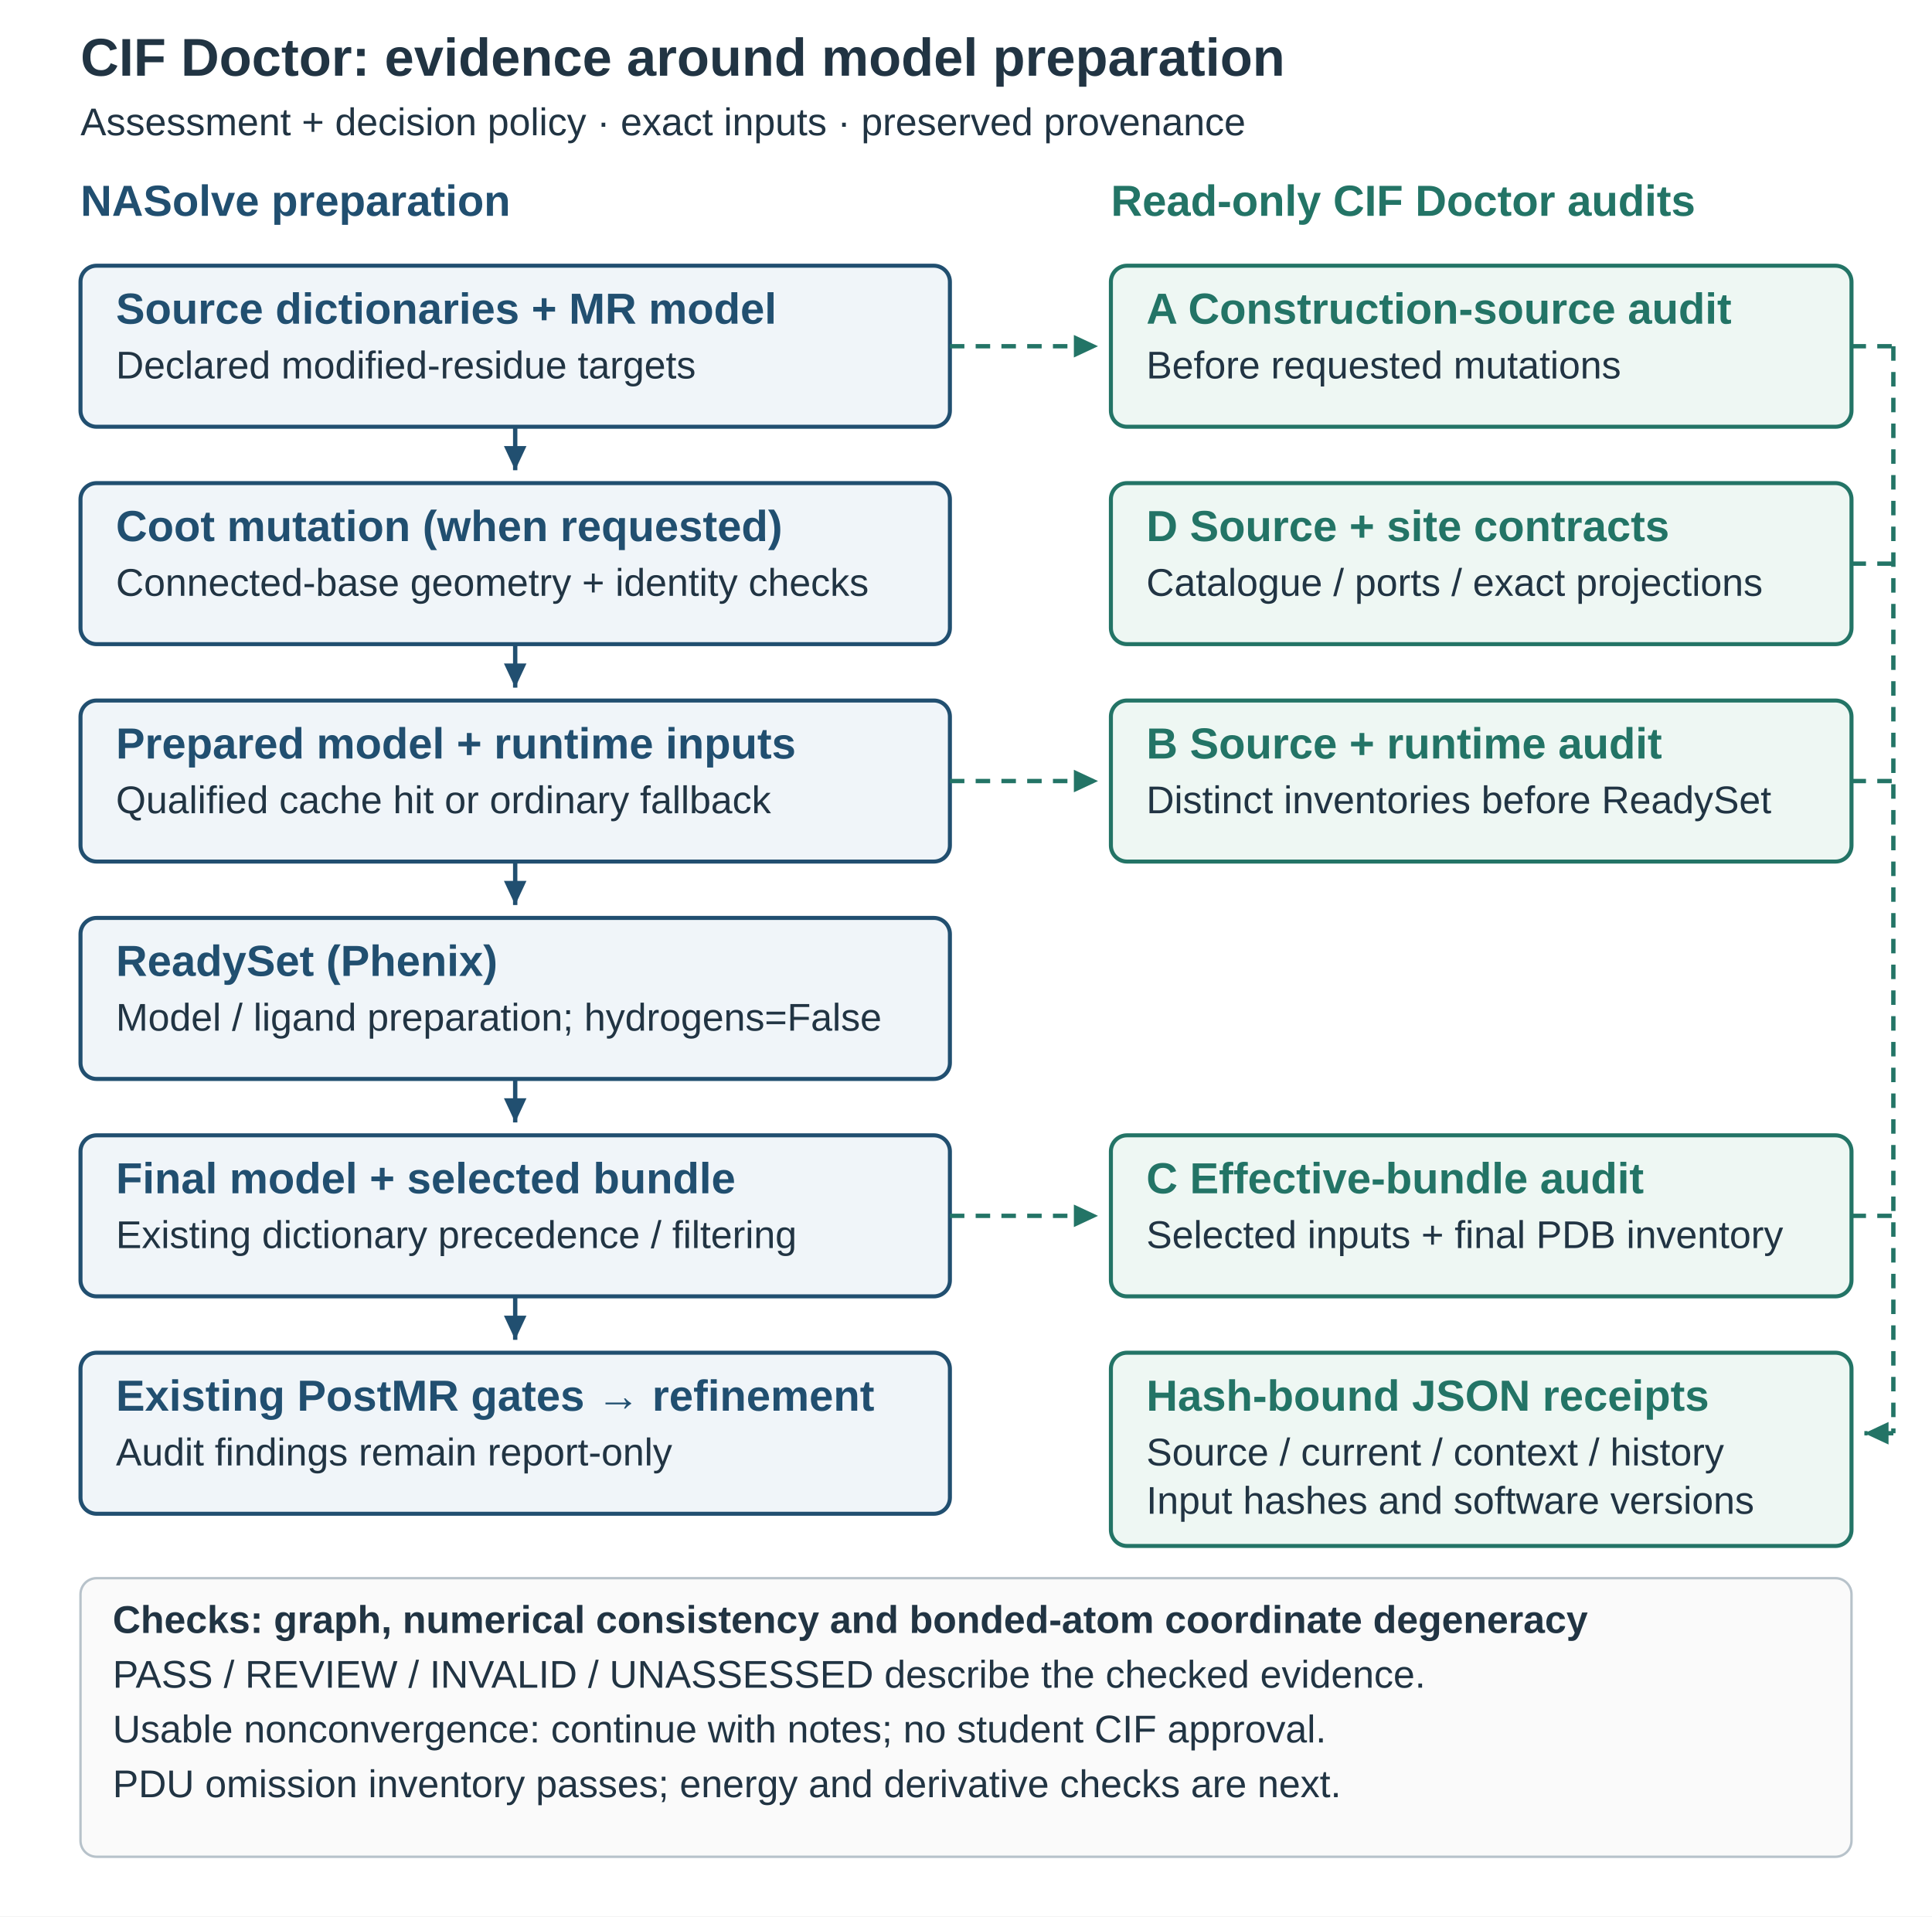
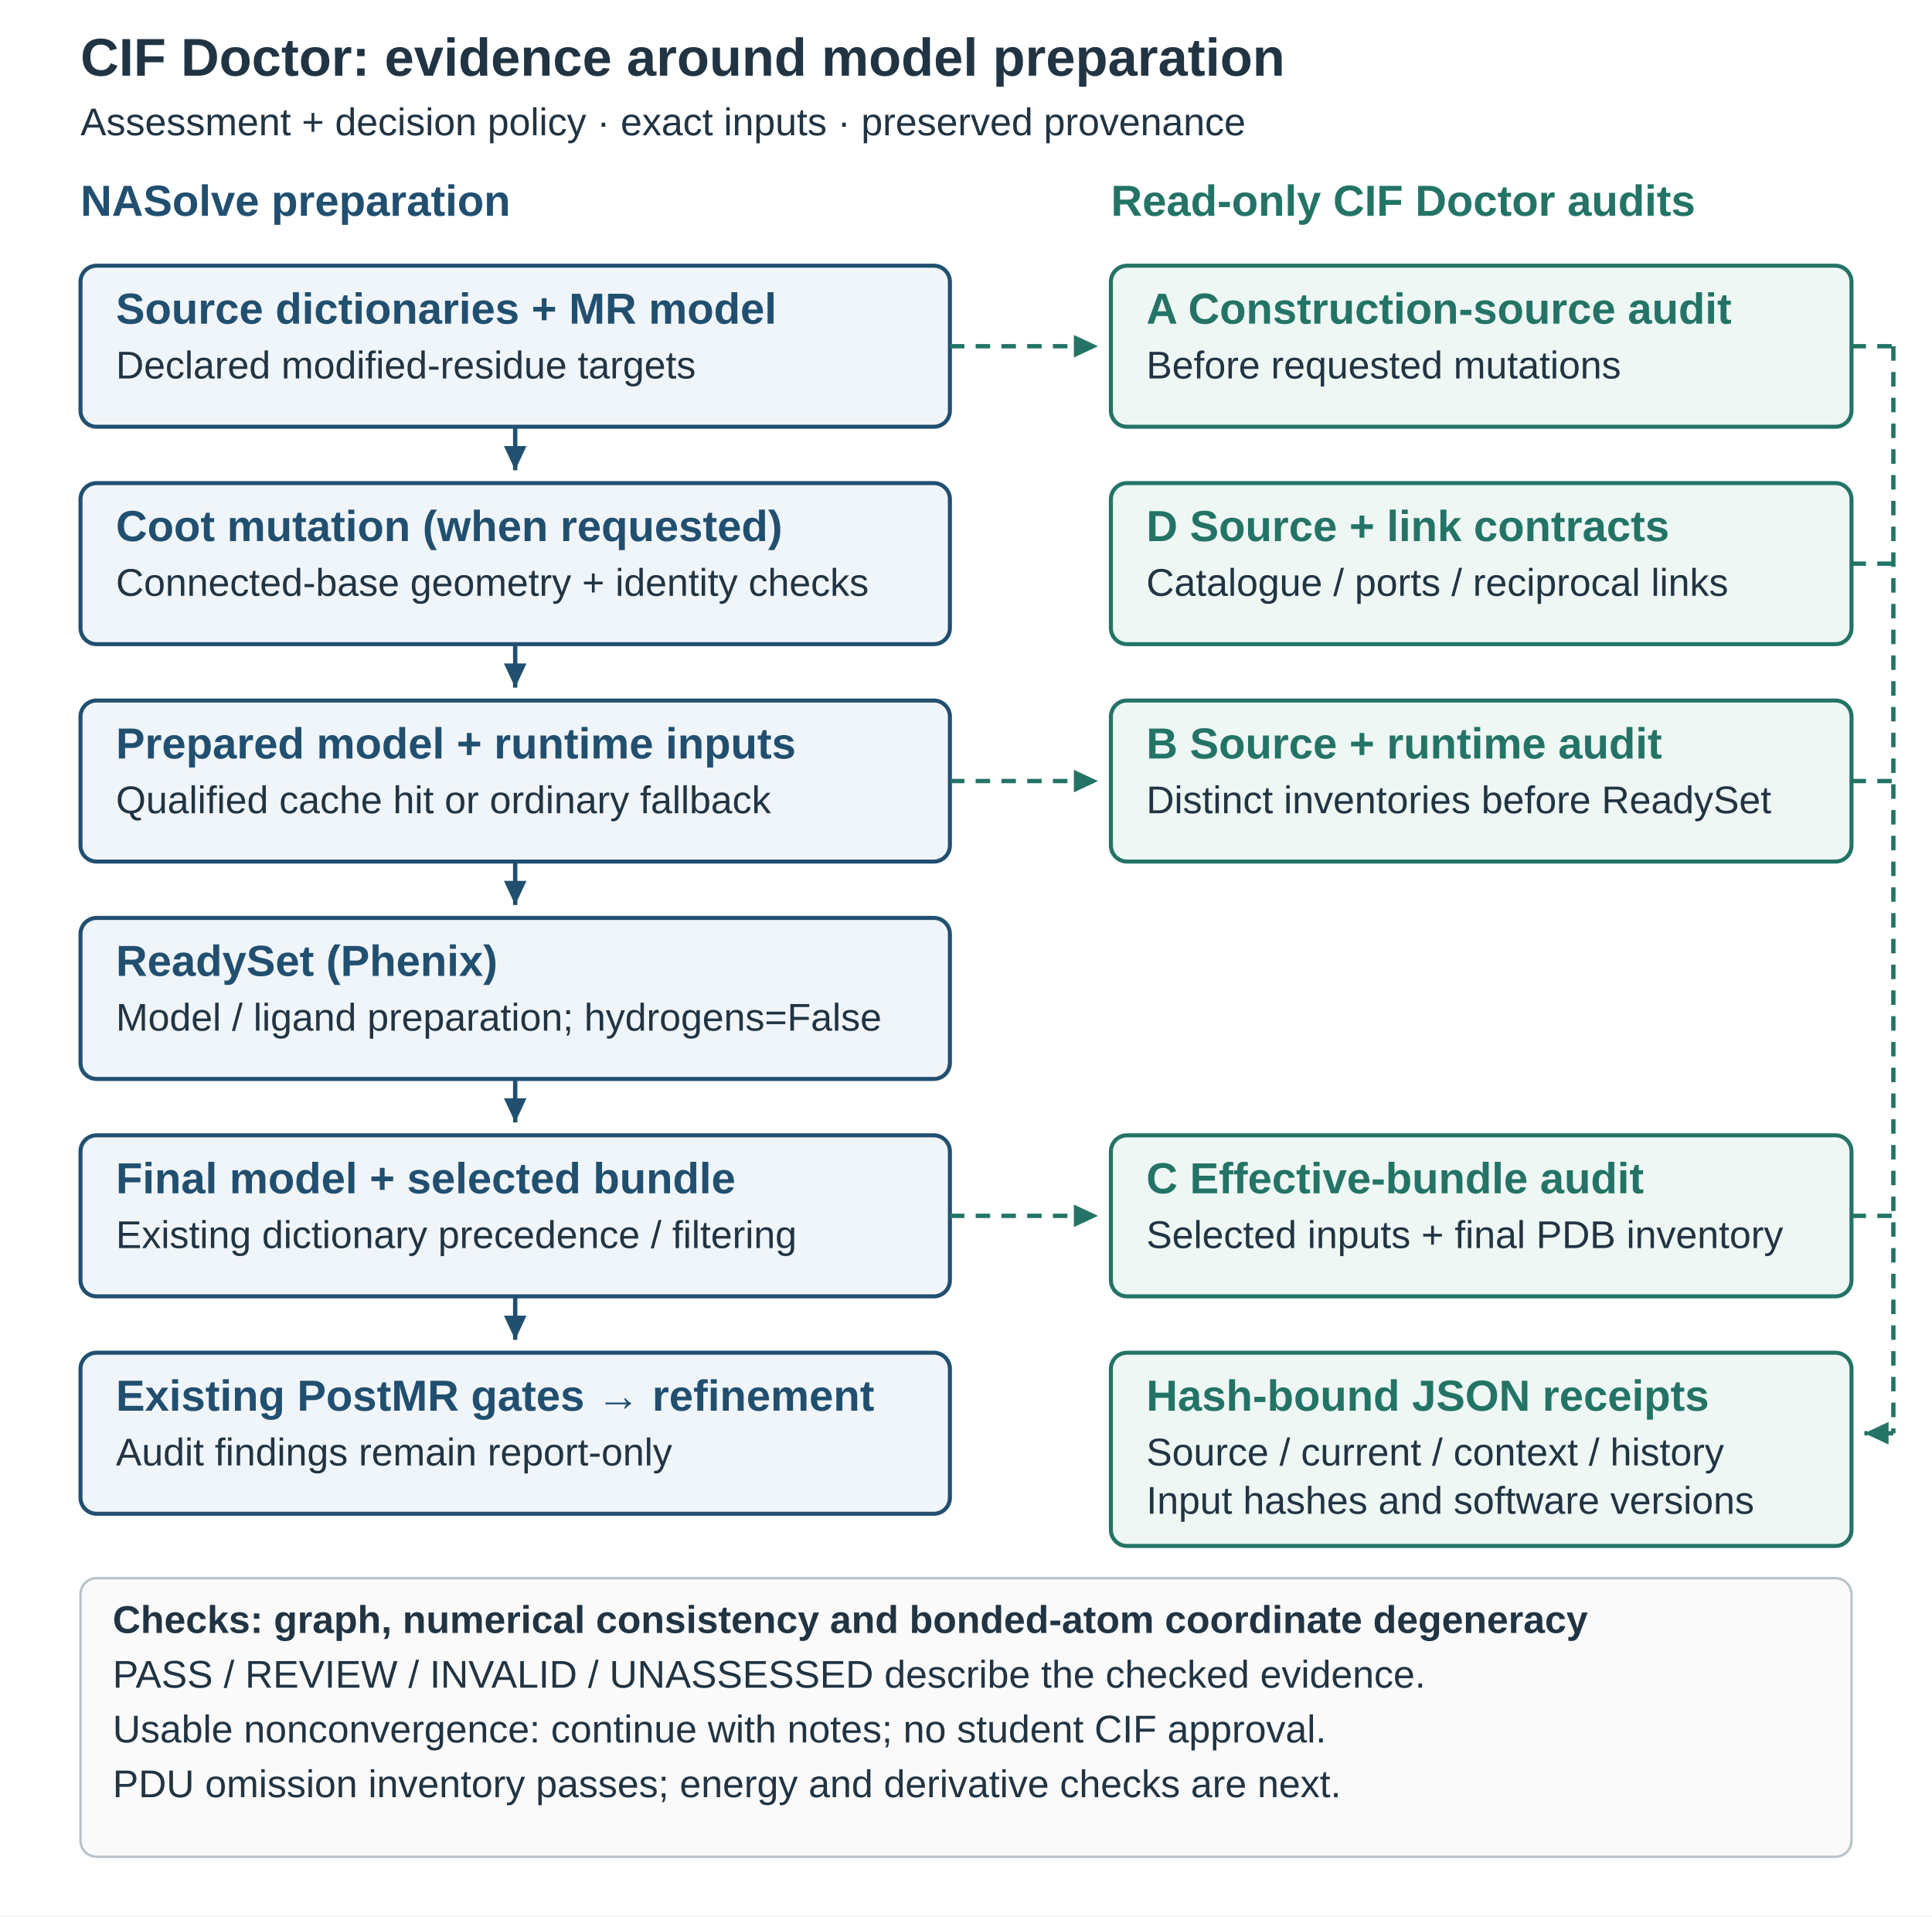
<svg xmlns="http://www.w3.org/2000/svg" width="180mm" height="178.5mm" viewBox="0 0 1200 1190" role="img" aria-labelledby="title description">
  <rect width="1200" height="1190" fill="white" />
  <text x="50" y="47" font-family="Arial, Helvetica, sans-serif" font-size="33" font-weight="bold" fill="#213443" text-anchor="start">CIF Doctor: evidence around model preparation</text>
  <text x="50" y="84" font-family="Arial, Helvetica, sans-serif" font-size="24" font-weight="normal" fill="#213443" text-anchor="start">Assessment + decision policy · exact inputs · preserved provenance</text>
  <text x="50" y="134" font-family="Arial, Helvetica, sans-serif" font-size="27" font-weight="bold" fill="#214f70" text-anchor="start">NASolve preparation</text>
  <text x="690" y="134" font-family="Arial, Helvetica, sans-serif" font-size="27" font-weight="bold" fill="#237466" text-anchor="start">Read-only CIF Doctor audits</text>
  <g id="source-inputs">
    <rect x="50" y="165" width="540" height="100" rx="10" fill="#f0f5f9" stroke="#214f70" stroke-width="2.5" />
    <text x="72" y="201" font-family="Arial, Helvetica, sans-serif" font-size="27" font-weight="bold" fill="#214f70" text-anchor="start">Source dictionaries + MR model</text>
    <text x="72" y="235" font-family="Arial, Helvetica, sans-serif" font-size="24" font-weight="normal" fill="#213443" text-anchor="start">Declared modified-residue targets</text>
  </g>
  <g id="coot-mutation">
    <rect x="50" y="300" width="540" height="100" rx="10" fill="#f0f5f9" stroke="#214f70" stroke-width="2.5" />
    <text x="72" y="336" font-family="Arial, Helvetica, sans-serif" font-size="27" font-weight="bold" fill="#214f70" text-anchor="start">Coot mutation (when requested)</text>
    <text x="72" y="370" font-family="Arial, Helvetica, sans-serif" font-size="24" font-weight="normal" fill="#213443" text-anchor="start">Connected-base geometry + identity checks</text>
  </g>
  <g id="prepared-inputs">
    <rect x="50" y="435" width="540" height="100" rx="10" fill="#f0f5f9" stroke="#214f70" stroke-width="2.5" />
    <text x="72" y="471" font-family="Arial, Helvetica, sans-serif" font-size="27" font-weight="bold" fill="#214f70" text-anchor="start">Prepared model + runtime inputs</text>
    <text x="72" y="505" font-family="Arial, Helvetica, sans-serif" font-size="24" font-weight="normal" fill="#213443" text-anchor="start">Qualified cache hit or ordinary fallback</text>
  </g>
  <g id="readyset">
    <rect x="50" y="570" width="540" height="100" rx="10" fill="#f0f5f9" stroke="#214f70" stroke-width="2.5" />
    <text x="72" y="606" font-family="Arial, Helvetica, sans-serif" font-size="27" font-weight="bold" fill="#214f70" text-anchor="start">ReadySet (Phenix)</text>
    <text x="72" y="640" font-family="Arial, Helvetica, sans-serif" font-size="24" font-weight="normal" fill="#213443" text-anchor="start">Model / ligand preparation; hydrogens=False</text>
  </g>
  <g id="effective-inputs">
    <rect x="50" y="705" width="540" height="100" rx="10" fill="#f0f5f9" stroke="#214f70" stroke-width="2.5" />
    <text x="72" y="741" font-family="Arial, Helvetica, sans-serif" font-size="27" font-weight="bold" fill="#214f70" text-anchor="start">Final model + selected bundle</text>
    <text x="72" y="775" font-family="Arial, Helvetica, sans-serif" font-size="24" font-weight="normal" fill="#213443" text-anchor="start">Existing dictionary precedence / filtering</text>
  </g>
  <g id="postmr-gates">
    <rect x="50" y="840" width="540" height="100" rx="10" fill="#f0f5f9" stroke="#214f70" stroke-width="2.5" />
    <text x="72" y="876" font-family="Arial, Helvetica, sans-serif" font-size="27" font-weight="bold" fill="#214f70" text-anchor="start">Existing PostMR gates → refinement</text>
    <text x="72" y="910" font-family="Arial, Helvetica, sans-serif" font-size="24" font-weight="normal" fill="#213443" text-anchor="start">Audit findings remain report-only</text>
  </g>
  <g id="preparation-flow-0">
    <path d="M 320.0 265.0 L 320.0 292.0" fill="none" stroke="#214f70" stroke-width="2.7" />
    <polygon points="320.0,292.0 313.0,277.0 327.0,277.0" fill="#214f70" />
  </g>
  <g id="preparation-flow-1">
    <path d="M 320.0 400.0 L 320.0 427.0" fill="none" stroke="#214f70" stroke-width="2.7" />
    <polygon points="320.0,427.0 313.0,412.0 327.0,412.0" fill="#214f70" />
  </g>
  <g id="preparation-flow-2">
    <path d="M 320.0 535.0 L 320.0 562.0" fill="none" stroke="#214f70" stroke-width="2.7" />
    <polygon points="320.0,562.0 313.0,547.0 327.0,547.0" fill="#214f70" />
  </g>
  <g id="preparation-flow-3">
    <path d="M 320.0 670.0 L 320.0 697.0" fill="none" stroke="#214f70" stroke-width="2.7" />
    <polygon points="320.0,697.0 313.0,682.0 327.0,682.0" fill="#214f70" />
  </g>
  <g id="preparation-flow-4">
    <path d="M 320.0 805.0 L 320.0 832.0" fill="none" stroke="#214f70" stroke-width="2.7" />
    <polygon points="320.0,832.0 313.0,817.0 327.0,817.0" fill="#214f70" />
  </g>
  <g id="mutation-audit">
    <rect x="690" y="165" width="460" height="100" rx="10" fill="#eef7f3" stroke="#237466" stroke-width="2.5" />
    <text x="712" y="201" font-family="Arial, Helvetica, sans-serif" font-size="27" font-weight="bold" fill="#237466" text-anchor="start">A  Construction-source audit</text>
    <text x="712" y="235" font-family="Arial, Helvetica, sans-serif" font-size="24" font-weight="normal" fill="#213443" text-anchor="start">Before requested mutations</text>
  </g>
  <g id="audit-branch-mutation-audit">
    <path d="M 590.0 215.0 L 599.0 215.0" fill="none" stroke="#237466" stroke-width="2.7" />
    <path d="M 606.0 215.0 L 615.0 215.0" fill="none" stroke="#237466" stroke-width="2.7" />
    <path d="M 622.0 215.0 L 631.0 215.0" fill="none" stroke="#237466" stroke-width="2.7" />
    <path d="M 638.0 215.0 L 647.0 215.0" fill="none" stroke="#237466" stroke-width="2.7" />
    <path d="M 654.0 215.0 L 663.0 215.0" fill="none" stroke="#237466" stroke-width="2.7" />
    <path d="M 670.0 215.0 L 679.0 215.0" fill="none" stroke="#237466" stroke-width="2.7" />
    <polygon points="682.0,215.0 667.0,222.0 667.0,208.0" fill="#237466" />
  </g>
  <g id="source-runtime-audit">
    <rect x="690" y="435" width="460" height="100" rx="10" fill="#eef7f3" stroke="#237466" stroke-width="2.5" />
    <text x="712" y="471" font-family="Arial, Helvetica, sans-serif" font-size="27" font-weight="bold" fill="#237466" text-anchor="start">B  Source + runtime audit</text>
    <text x="712" y="505" font-family="Arial, Helvetica, sans-serif" font-size="24" font-weight="normal" fill="#213443" text-anchor="start">Distinct inventories before ReadySet</text>
  </g>
  <g id="audit-branch-source-runtime-audit">
    <path d="M 590.0 485.0 L 599.0 485.0" fill="none" stroke="#237466" stroke-width="2.7" />
    <path d="M 606.0 485.0 L 615.0 485.0" fill="none" stroke="#237466" stroke-width="2.7" />
    <path d="M 622.0 485.0 L 631.0 485.0" fill="none" stroke="#237466" stroke-width="2.7" />
    <path d="M 638.0 485.0 L 647.0 485.0" fill="none" stroke="#237466" stroke-width="2.7" />
    <path d="M 654.0 485.0 L 663.0 485.0" fill="none" stroke="#237466" stroke-width="2.7" />
    <path d="M 670.0 485.0 L 679.0 485.0" fill="none" stroke="#237466" stroke-width="2.7" />
    <polygon points="682.0,485.0 667.0,492.0 667.0,478.0" fill="#237466" />
  </g>
  <g id="effective-audit">
    <rect x="690" y="705" width="460" height="100" rx="10" fill="#eef7f3" stroke="#237466" stroke-width="2.5" />
    <text x="712" y="741" font-family="Arial, Helvetica, sans-serif" font-size="27" font-weight="bold" fill="#237466" text-anchor="start">C  Effective-bundle audit</text>
    <text x="712" y="775" font-family="Arial, Helvetica, sans-serif" font-size="24" font-weight="normal" fill="#213443" text-anchor="start">Selected inputs + final PDB inventory</text>
  </g>
  <g id="audit-branch-effective-audit">
    <path d="M 590.0 755.0 L 599.0 755.0" fill="none" stroke="#237466" stroke-width="2.7" />
    <path d="M 606.0 755.0 L 615.0 755.0" fill="none" stroke="#237466" stroke-width="2.7" />
    <path d="M 622.0 755.0 L 631.0 755.0" fill="none" stroke="#237466" stroke-width="2.7" />
    <path d="M 638.0 755.0 L 647.0 755.0" fill="none" stroke="#237466" stroke-width="2.7" />
    <path d="M 654.0 755.0 L 663.0 755.0" fill="none" stroke="#237466" stroke-width="2.7" />
    <path d="M 670.0 755.0 L 679.0 755.0" fill="none" stroke="#237466" stroke-width="2.7" />
    <polygon points="682.0,755.0 667.0,762.0 667.0,748.0" fill="#237466" />
  </g>
  <g id="catalogue-census">
    <rect x="690" y="300" width="460" height="100" rx="10" fill="#eef7f3" stroke="#237466" stroke-width="2.5" />
-     <text x="712" y="336" font-family="Arial, Helvetica, sans-serif" font-size="27" font-weight="bold" fill="#237466" text-anchor="start">D  Source + site contracts</text>
-     <text x="712" y="370" font-family="Arial, Helvetica, sans-serif" font-size="24" font-weight="normal" fill="#213443" text-anchor="start">Catalogue / ports / exact projections</text>
+     <text x="712" y="336" font-family="Arial, Helvetica, sans-serif" font-size="27" font-weight="bold" fill="#237466" text-anchor="start">D  Source + link contracts</text>
+     <text x="712" y="370" font-family="Arial, Helvetica, sans-serif" font-size="24" font-weight="normal" fill="#213443" text-anchor="start">Catalogue / ports / reciprocal links</text>
  </g>
  <g id="catalogue-to-receipts">
    <path d="M 1150.0 350.0 L 1159.0 350.0" fill="none" stroke="#237466" stroke-width="2.7" />
    <path d="M 1166.0 350.0 L 1175.0 350.0" fill="none" stroke="#237466" stroke-width="2.7" />
  </g>
  <g id="json-receipts">
    <rect x="690" y="840" width="460" height="120" rx="10" fill="#eef7f3" stroke="#237466" stroke-width="2.5" />
    <text x="712" y="876" font-family="Arial, Helvetica, sans-serif" font-size="27" font-weight="bold" fill="#237466" text-anchor="start">Hash-bound JSON receipts</text>
    <text x="712" y="910" font-family="Arial, Helvetica, sans-serif" font-size="24" font-weight="normal" fill="#213443" text-anchor="start">Source / current / context / history</text>
    <text x="712" y="940" font-family="Arial, Helvetica, sans-serif" font-size="24" font-weight="normal" fill="#213443" text-anchor="start">Input hashes and software versions</text>
  </g>
  <g id="mutation-to-receipts">
    <path d="M 1150.0 215.0 L 1159.0 215.0" fill="none" stroke="#237466" stroke-width="2.7" />
    <path d="M 1166.0 215.0 L 1175.0 215.0" fill="none" stroke="#237466" stroke-width="2.7" />
    <path d="M 1176.0 215.0 L 1176.0 224.0" fill="none" stroke="#237466" stroke-width="2.7" />
    <path d="M 1176.0 231.0 L 1176.0 240.0" fill="none" stroke="#237466" stroke-width="2.7" />
    <path d="M 1176.0 247.0 L 1176.0 256.0" fill="none" stroke="#237466" stroke-width="2.7" />
    <path d="M 1176.0 263.0 L 1176.0 272.0" fill="none" stroke="#237466" stroke-width="2.7" />
    <path d="M 1176.0 279.0 L 1176.0 288.0" fill="none" stroke="#237466" stroke-width="2.7" />
    <path d="M 1176.0 295.0 L 1176.0 304.0" fill="none" stroke="#237466" stroke-width="2.7" />
    <path d="M 1176.0 311.0 L 1176.0 320.0" fill="none" stroke="#237466" stroke-width="2.7" />
    <path d="M 1176.0 327.0 L 1176.0 336.0" fill="none" stroke="#237466" stroke-width="2.7" />
    <path d="M 1176.0 343.0 L 1176.0 352.0" fill="none" stroke="#237466" stroke-width="2.7" />
    <path d="M 1176.0 359.0 L 1176.0 368.0" fill="none" stroke="#237466" stroke-width="2.7" />
    <path d="M 1176.0 375.0 L 1176.0 384.0" fill="none" stroke="#237466" stroke-width="2.7" />
    <path d="M 1176.0 391.0 L 1176.0 400.0" fill="none" stroke="#237466" stroke-width="2.7" />
    <path d="M 1176.0 407.0 L 1176.0 416.0" fill="none" stroke="#237466" stroke-width="2.7" />
    <path d="M 1176.0 423.0 L 1176.0 432.0" fill="none" stroke="#237466" stroke-width="2.7" />
    <path d="M 1176.0 439.0 L 1176.0 448.0" fill="none" stroke="#237466" stroke-width="2.7" />
    <path d="M 1176.0 455.0 L 1176.0 464.0" fill="none" stroke="#237466" stroke-width="2.7" />
    <path d="M 1176.0 471.0 L 1176.0 480.0" fill="none" stroke="#237466" stroke-width="2.7" />
    <path d="M 1176.0 487.0 L 1176.0 496.0" fill="none" stroke="#237466" stroke-width="2.7" />
    <path d="M 1176.0 503.0 L 1176.0 512.0" fill="none" stroke="#237466" stroke-width="2.7" />
    <path d="M 1176.0 519.0 L 1176.0 528.0" fill="none" stroke="#237466" stroke-width="2.7" />
    <path d="M 1176.0 535.0 L 1176.0 544.0" fill="none" stroke="#237466" stroke-width="2.7" />
    <path d="M 1176.0 551.0 L 1176.0 560.0" fill="none" stroke="#237466" stroke-width="2.7" />
    <path d="M 1176.0 567.0 L 1176.0 576.0" fill="none" stroke="#237466" stroke-width="2.7" />
    <path d="M 1176.0 583.0 L 1176.0 592.0" fill="none" stroke="#237466" stroke-width="2.7" />
    <path d="M 1176.0 599.0 L 1176.0 608.0" fill="none" stroke="#237466" stroke-width="2.7" />
    <path d="M 1176.0 615.0 L 1176.0 624.0" fill="none" stroke="#237466" stroke-width="2.7" />
    <path d="M 1176.0 631.0 L 1176.0 640.0" fill="none" stroke="#237466" stroke-width="2.7" />
    <path d="M 1176.0 647.0 L 1176.0 656.0" fill="none" stroke="#237466" stroke-width="2.7" />
    <path d="M 1176.0 663.0 L 1176.0 672.0" fill="none" stroke="#237466" stroke-width="2.7" />
    <path d="M 1176.0 679.0 L 1176.0 688.0" fill="none" stroke="#237466" stroke-width="2.7" />
    <path d="M 1176.0 695.0 L 1176.0 704.0" fill="none" stroke="#237466" stroke-width="2.7" />
    <path d="M 1176.0 711.0 L 1176.0 720.0" fill="none" stroke="#237466" stroke-width="2.7" />
    <path d="M 1176.0 727.0 L 1176.0 736.0" fill="none" stroke="#237466" stroke-width="2.7" />
    <path d="M 1176.0 743.0 L 1176.0 752.0" fill="none" stroke="#237466" stroke-width="2.7" />
    <path d="M 1176.0 759.0 L 1176.0 768.0" fill="none" stroke="#237466" stroke-width="2.7" />
    <path d="M 1176.0 775.0 L 1176.0 784.0" fill="none" stroke="#237466" stroke-width="2.7" />
    <path d="M 1176.0 791.0 L 1176.0 800.0" fill="none" stroke="#237466" stroke-width="2.7" />
    <path d="M 1176.0 807.0 L 1176.0 816.0" fill="none" stroke="#237466" stroke-width="2.7" />
    <path d="M 1176.0 823.0 L 1176.0 832.0" fill="none" stroke="#237466" stroke-width="2.7" />
    <path d="M 1176.0 839.0 L 1176.0 848.0" fill="none" stroke="#237466" stroke-width="2.7" />
    <path d="M 1176.0 855.0 L 1176.0 864.0" fill="none" stroke="#237466" stroke-width="2.7" />
    <path d="M 1176.0 871.0 L 1176.0 880.0" fill="none" stroke="#237466" stroke-width="2.7" />
    <path d="M 1176.0 887.0 L 1176.0 890.0" fill="none" stroke="#237466" stroke-width="2.7" />
    <path d="M 1176.0 890.0 L 1167.0 890.0" fill="none" stroke="#237466" stroke-width="2.7" />
    <path d="M 1160.0 890.0 L 1158.0 890.0" fill="none" stroke="#237466" stroke-width="2.7" />
    <polygon points="1158.0,890.0 1173.0,883.0 1173.0,897.0" fill="#237466" />
  </g>
  <g id="source-to-receipts">
    <path d="M 1150.0 485.0 L 1159.0 485.0" fill="none" stroke="#237466" stroke-width="2.7" />
    <path d="M 1166.0 485.0 L 1175.0 485.0" fill="none" stroke="#237466" stroke-width="2.7" />
  </g>
  <g id="effective-to-receipts">
    <path d="M 1150.0 755.0 L 1159.0 755.0" fill="none" stroke="#237466" stroke-width="2.7" />
    <path d="M 1166.0 755.0 L 1175.0 755.0" fill="none" stroke="#237466" stroke-width="2.7" />
  </g>
  <g id="scope-notes">
    <rect x="50" y="980" width="1100" height="173" rx="10" fill="#fafafa" stroke="#b7c2ca" stroke-width="1.5" />
    <text x="70" y="1014" font-family="Arial, Helvetica, sans-serif" font-size="24" font-weight="bold" fill="#213443" text-anchor="start">Checks: graph, numerical consistency and bonded-atom coordinate degeneracy</text>
    <text x="70" y="1048" font-family="Arial, Helvetica, sans-serif" font-size="24" font-weight="normal" fill="#213443" text-anchor="start">PASS / REVIEW / INVALID / UNASSESSED describe the checked evidence.</text>
    <text x="70" y="1082" font-family="Arial, Helvetica, sans-serif" font-size="24" font-weight="normal" fill="#213443" text-anchor="start">Usable nonconvergence: continue with notes; no student CIF approval.</text>
    <text x="70" y="1116" font-family="Arial, Helvetica, sans-serif" font-size="24" font-weight="normal" fill="#213443" text-anchor="start">PDU omission inventory passes; energy and derivative checks are next.</text>
  </g>
</svg>
